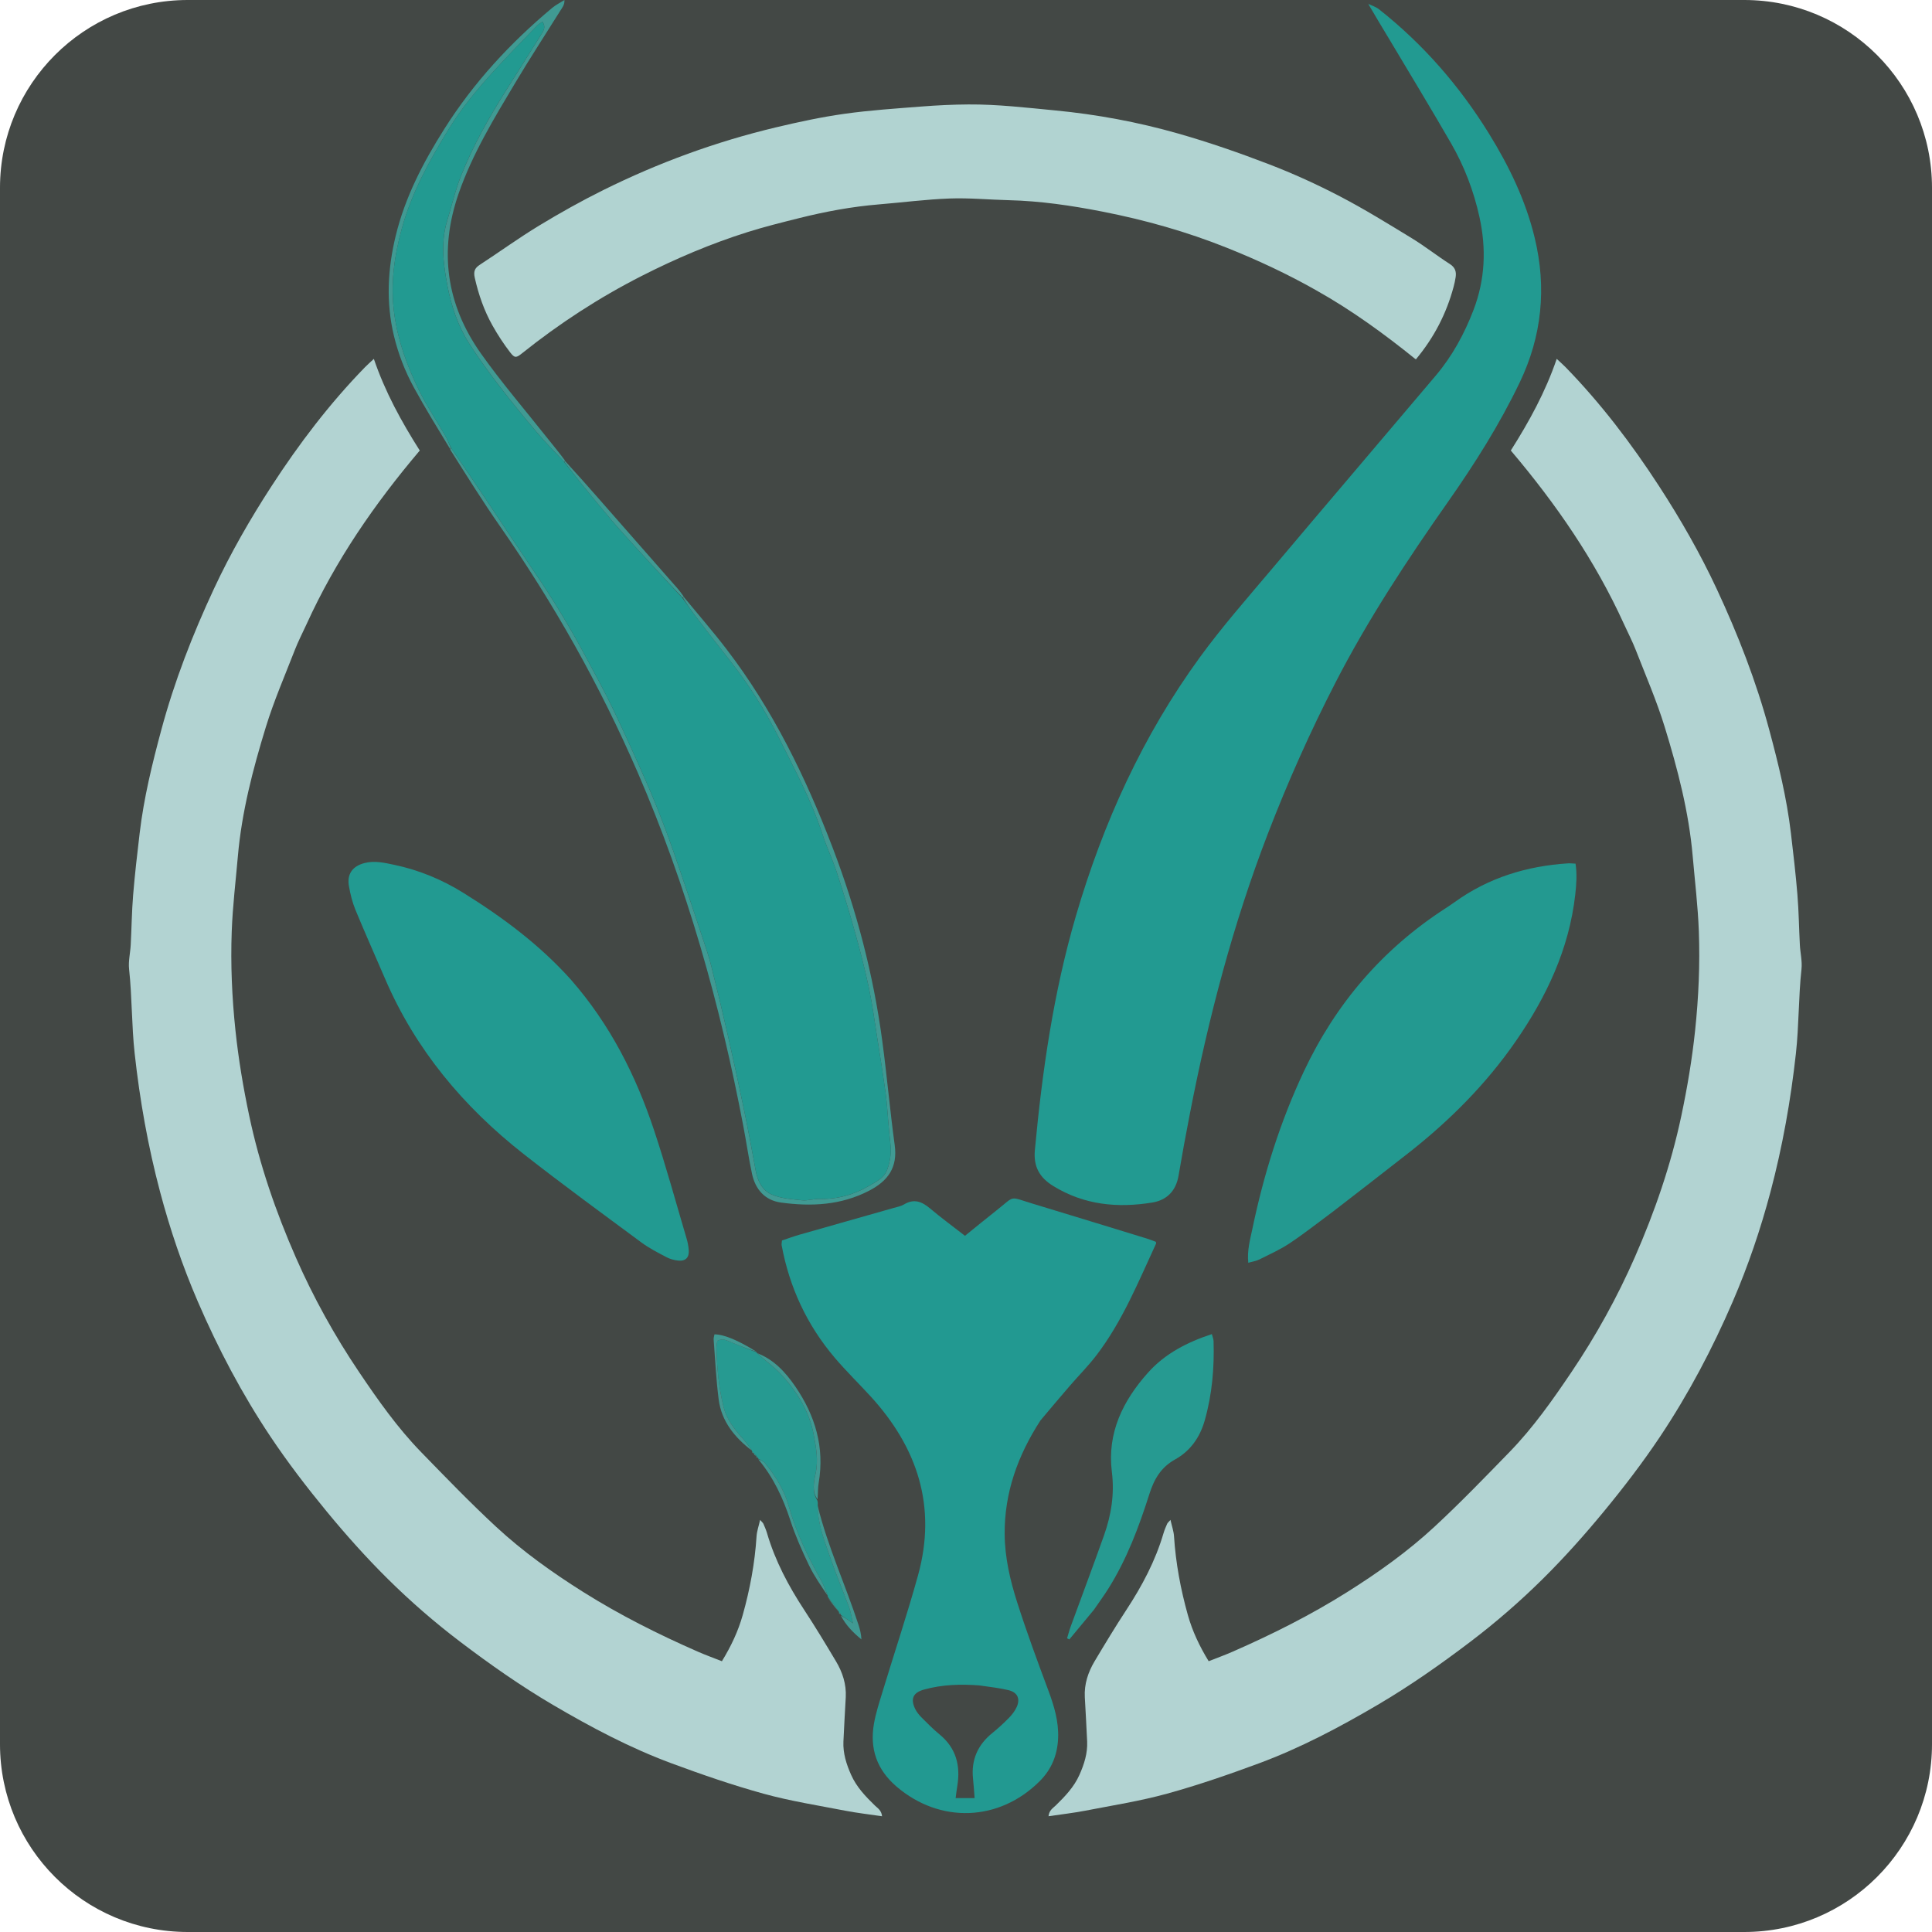
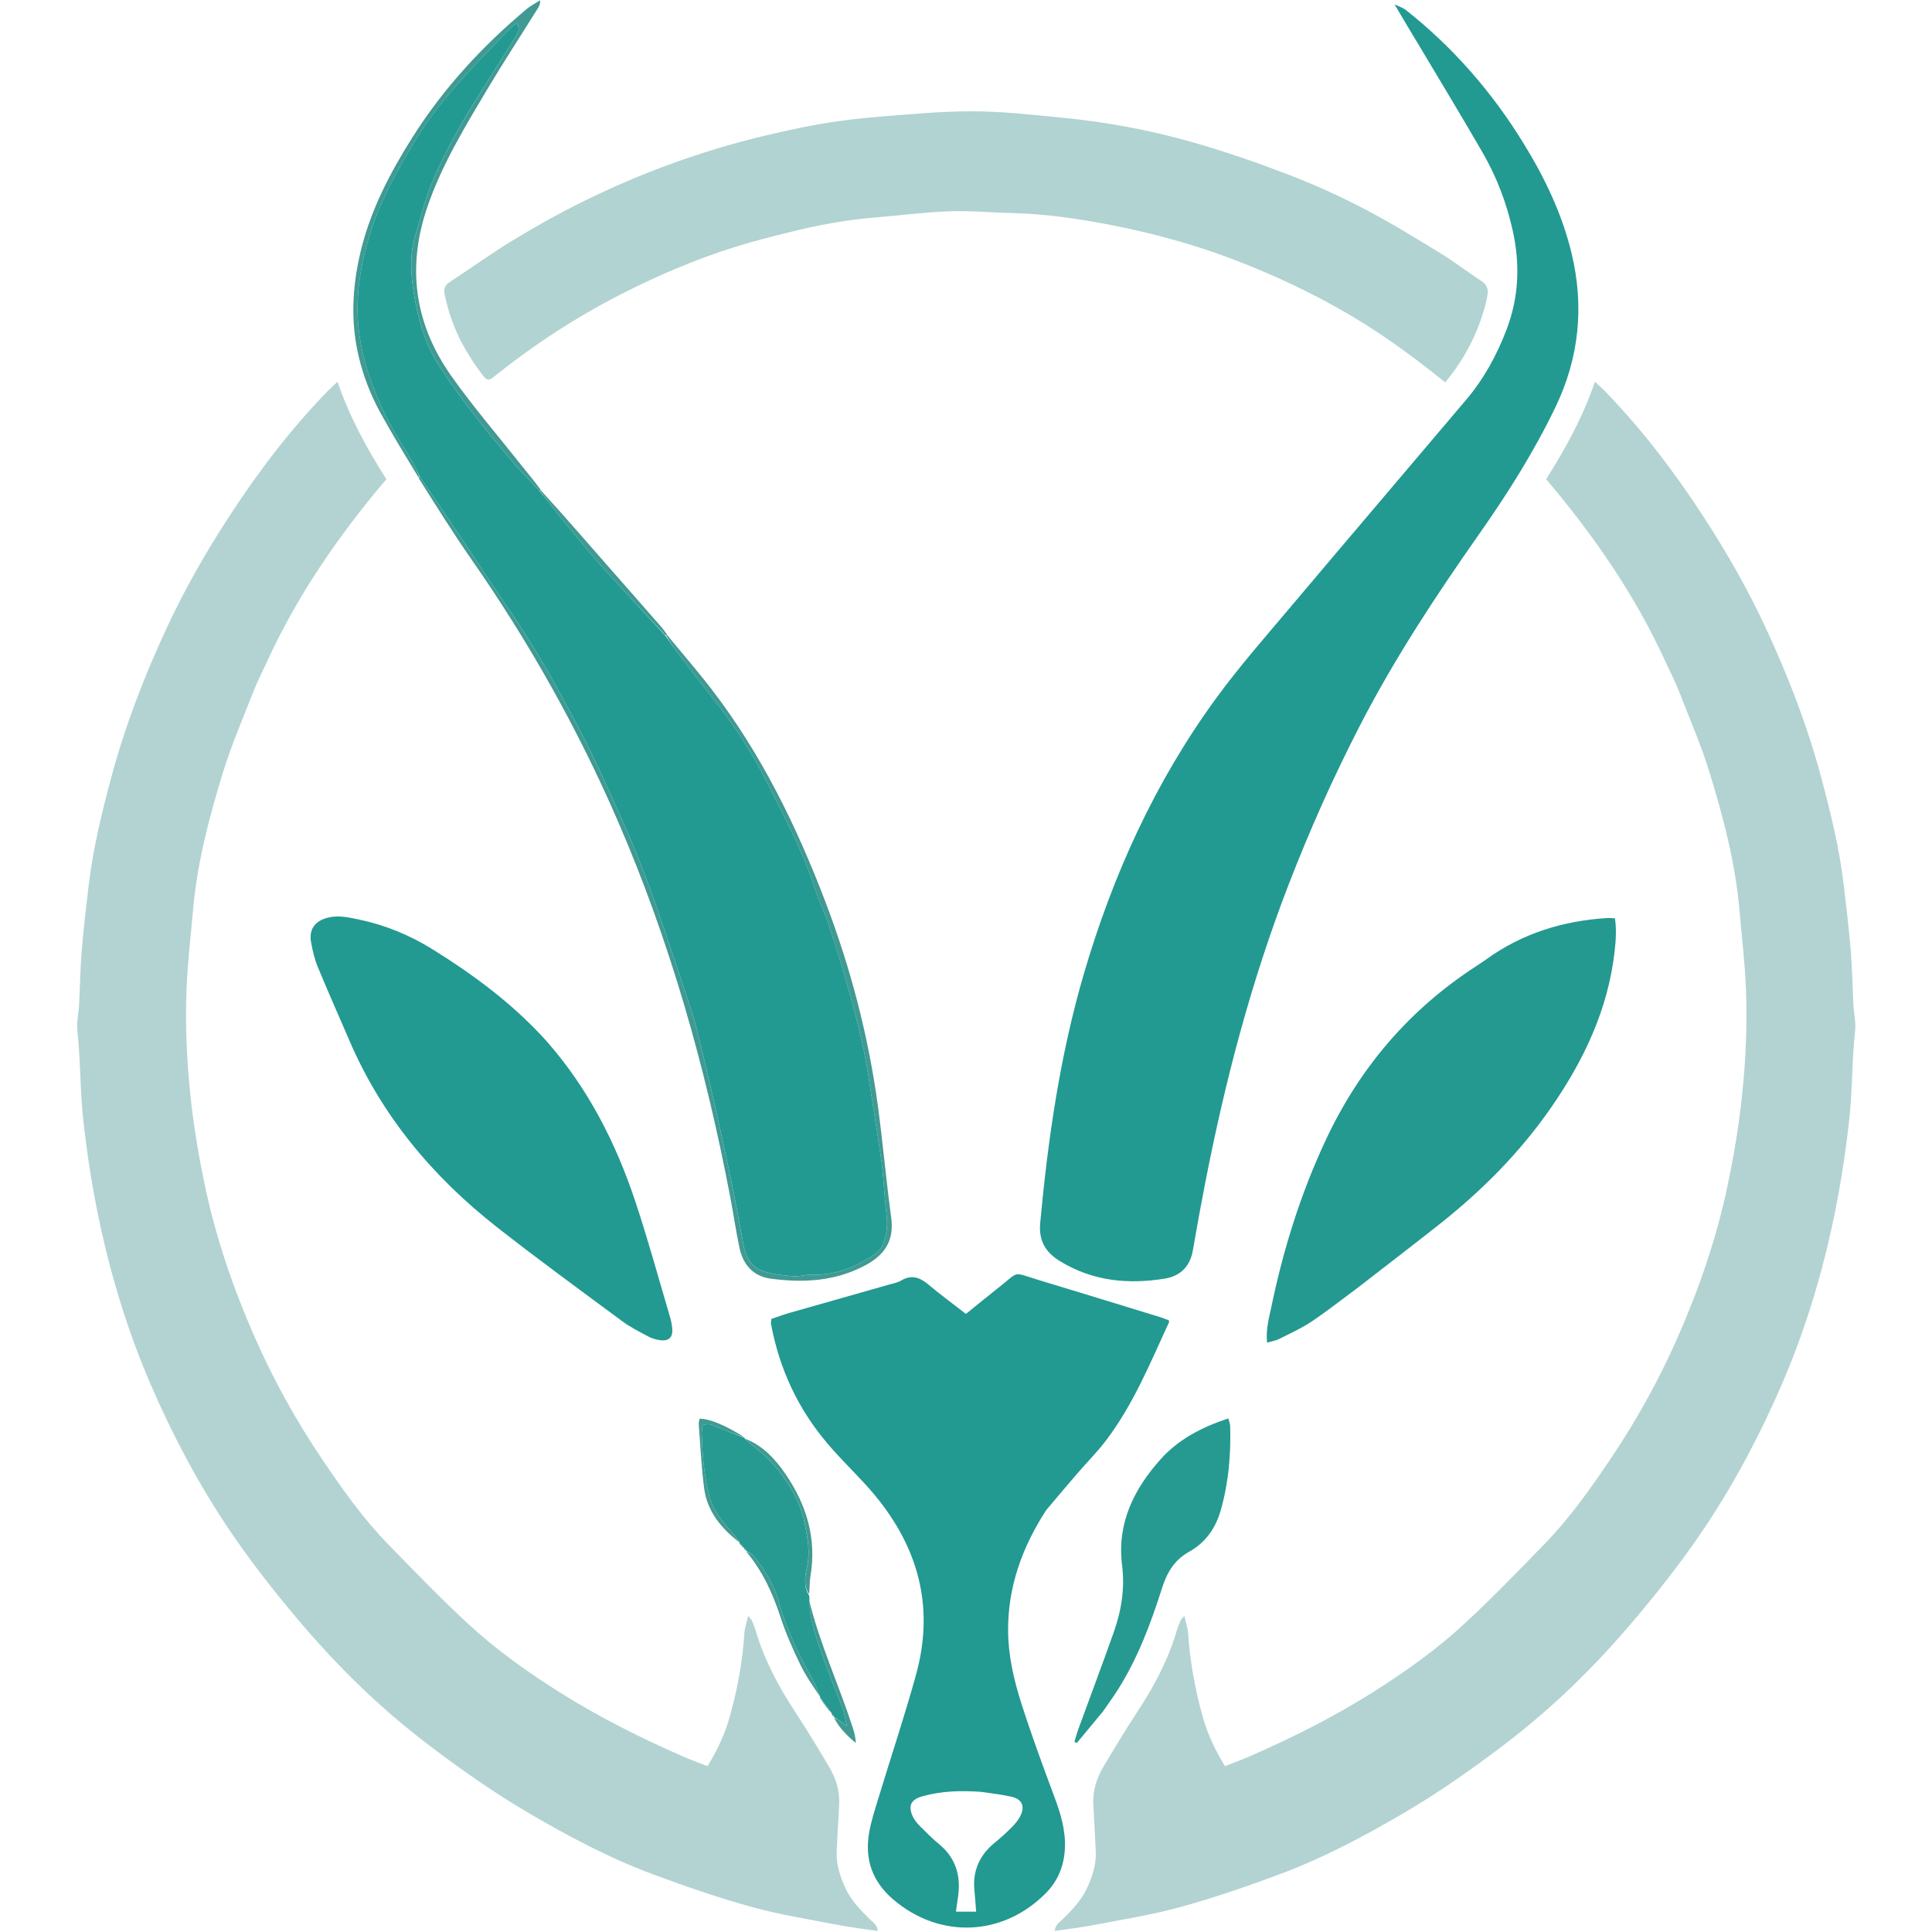
- <svg xmlns="http://www.w3.org/2000/svg" id="Camada_1" data-name="Camada 1" viewBox="0 0 1543.48 1543.48">
+ <svg xmlns="http://www.w3.org/2000/svg" id="Camada_1" version="1.1" viewBox="0 0 1452 1452">
  <defs>
    <style>
-       .cls-1 {
+       .st0 {
+         fill: #239990;
+       }
+ 
+       .st1 {
+         fill: #229a91;
+       }
+ 
+       .st2 {
+         fill: #b1d3d1;
+       }
+ 
+       .st3 {
+         fill: #229991;
+       }
+ 
+       .st4 {
        fill: #b2d3d2;
      }

-       .cls-2 {
-         fill: #239990;
-       }
- 
-       .cls-3 {
-         fill: #229991;
-       }
- 
-       .cls-4 {
-         fill: #434845;
-       }
- 
-       .cls-5 {
-         fill: #b1d3d1;
-       }
- 
-       .cls-6 {
-         fill: #269a91;
-       }
- 
-       .cls-7 {
+       .st5 {
        fill: #409a93;
      }

-       .cls-8 {
-         fill: #229a91;
+       .st6 {
+         fill: #269a91;
      }
    </style>
  </defs>
-   <rect class="cls-4" x="0" width="1543.48" height="1543.48" rx="150" ry="150" />
-   <path class="cls-1" d="M1297.36,498.49c-23.16-50.92-54.25-95.93-90.37-138.57,14.62-23.09,27.63-46.65,36.68-73.23,2.89,2.71,5.08,4.61,7.1,6.68,28.24,29,52.59,61.05,74.62,94.95,17.17,26.43,32.84,53.74,46.14,82.27,16.94,36.33,31.49,73.7,41.92,112.45,7.3,27.11,13.99,54.46,17.3,82.44,1.95,16.44,3.87,32.89,5.22,49.38,1.09,13.28,1.24,26.64,1.94,39.95.34,6.5,1.99,13.09,1.3,19.44-2.43,22.38-1.98,44.89-4.45,67.33-4.13,37.47-10.69,74.37-20.34,110.71-7.92,29.82-17.84,59.04-30.08,87.44-16.25,37.68-35.34,73.89-58.09,107.97-13.8,20.67-29,40.5-44.81,59.69-15.44,18.75-31.69,36.96-48.95,54.04-18.09,17.9-37.35,34.63-57.7,50.09-23.89,18.14-48.36,35.32-74.23,50.52-30.46,17.89-61.65,34.42-94.8,46.7-24.17,8.95-48.62,17.4-73.45,24.24-21.33,5.88-43.34,9.33-65.1,13.55-9.53,1.85-19.21,2.93-29.55,4.47.5-4.85,3.57-6.47,5.7-8.55,7.48-7.29,14.64-14.74,18.99-24.48,3.79-8.5,6.58-17.21,6.18-26.62-.5-11.83-1.25-23.66-1.87-35.49-.55-10.43,2.61-19.95,7.85-28.72,8.21-13.75,16.48-27.48,25.26-40.86,12.62-19.22,23.3-39.3,29.79-61.46.75-2.55,1.83-5.02,2.89-7.46.33-.76,1.1-1.33,2.64-3.11,1.11,4.98,2.58,9.02,2.84,13.14,1.37,21.36,5.28,42.27,11.04,62.83,3.61,12.87,9.27,24.89,16.64,36.92,6.71-2.65,13.07-4.94,19.24-7.65,31.55-13.83,62.26-29.21,91.48-47.61,24.66-15.52,48.33-32.38,69.65-52.13,20.66-19.14,40.25-39.45,59.9-59.65,18.87-19.4,34.43-41.49,49.52-63.87,19.61-29.08,36.58-59.73,50.65-91.8,15.98-36.43,28.93-73.97,37.18-113.03,4.77-22.58,8.58-45.24,11.01-68.25,2.78-26.35,3.93-52.68,2.97-79.05-.73-20.07-3.17-40.08-4.91-60.11-3.07-35.31-11.97-69.43-22.32-103.1-6.43-20.92-15.19-41.13-23.15-61.56-2.69-6.9-6.1-13.52-9.49-20.87Z" />
-   <path class="cls-8" d="M1093.26,3.14c2.83,1.4,6,2.35,8.42,4.26,35.34,27.93,64.46,61.37,88.09,99.71,15.99,25.95,29.09,53.02,36.3,82.87,9.67,40.04,5.76,78.6-11.94,115.51-16.09,33.56-35.95,65.02-57.31,95.43-32.66,46.5-63.9,93.87-89.92,144.44-20.12,39.1-38.03,79.24-53.86,120.32-27.98,72.59-47.57,147.48-62.38,223.72-3.23,16.62-6.3,33.27-9.14,49.96-2.07,12.13-9.38,19.44-20.94,21.34-27.72,4.54-54.42,2-79.09-13.16-11.07-6.8-15.96-15.6-14.72-28.85,5.87-63.12,14.86-125.66,32.7-186.68,21.77-74.48,53.47-144.32,99.28-207.14,17.65-24.21,37.54-46.81,56.88-69.75,43.67-51.82,87.68-103.34,131.43-155.09,13.16-15.57,22.78-33.22,30.09-52.28,9.35-24.4,10.37-49.1,4.78-74.44-4.59-20.8-12.09-40.48-22.67-58.82-16.33-28.3-33.3-56.23-50.04-84.3-5.17-8.67-10.47-17.27-15.8-26.52-.08-.61-.13-.55-.13-.55Z" />
-   <path class="cls-3" d="M831.29,1134.69c-18.21,28.08-28.92,57.9-28.66,91.06.15,18.6,4.35,36.66,9.94,54.19,7.58,23.75,16.22,47.17,24.94,70.53,4.62,12.38,8.36,24.77,7.82,38.11-.53,13.3-5.13,24.83-14.68,34.37-32.42,32.39-79.64,34.08-114.38,4.37-15.73-13.46-21.55-30.24-18.07-50.21,1.52-8.73,4.34-17.26,6.92-25.77,9.41-30.98,19.7-61.7,28.32-92.9,15.13-54.78-.42-101.93-37.98-142.95-9.43-10.3-19.47-20.07-28.5-30.69-22.22-26.13-36.27-56.27-42.51-90.01-.15-.84.11-1.75.26-3.75,4.35-1.45,8.98-3.2,13.72-4.56,25.13-7.19,50.28-14.28,75.42-21.43,2.86-.81,5.93-1.37,8.42-2.86,8-4.79,14.3-2.22,20.81,3.28,8.82,7.46,18.18,14.29,27.85,21.82,8.45-6.82,16.62-13.58,24.96-20.13,15.57-12.21,9.6-11.45,29.18-5.53,30.43,9.21,60.81,18.55,91.21,27.87,2.51.77,4.94,1.78,7.16,2.59.1.84.26,1.19.15,1.41-14.21,30.7-26.96,62.21-47.74,89.36-6.48,8.47-14.09,16.08-21.07,24.17-7.76,8.99-15.41,18.08-23.47,27.66M782.29,1346.47c-14.87-1.12-29.63-.7-44.09,3.33-8.67,2.42-10.94,7.24-7.14,15.32,1.23,2.6,3.2,4.98,5.24,7.04,4.59,4.63,9.21,9.28,14.24,13.41,13.39,10.96,16.96,25.09,14.21,41.49-.48,2.85-.79,5.72-1.3,9.45h15.17c-.45-5.56-.73-10.51-1.26-15.42-1.62-15.15,3.77-27.21,15.57-36.71,4.61-3.71,8.99-7.76,13.13-11.99,2.44-2.5,4.73-5.43,6.16-8.59,3.02-6.66.69-11.76-6.5-13.52-7.16-1.75-14.56-2.52-23.45-3.81Z" />
-   <path class="cls-5" d="M1051.66,232c-23.34-13.23-47-24.23-71.29-33.96-32.31-12.94-65.62-22.33-99.73-29-24.7-4.83-49.56-8.5-74.8-9.11-15.71-.38-31.44-1.92-47.1-1.35-18.89.69-37.71,3.16-56.57,4.71-21.59,1.77-42.81,5.74-63.79,10.98-13.79,3.45-27.62,6.88-41.16,11.15-29.19,9.2-57.33,21.18-84.58,35.03-33.92,17.25-65.73,37.94-95.48,61.73-4.64,3.71-5.88,4.14-9.52-.57-5.22-6.78-9.95-14.02-14.15-21.48-6.72-11.94-11.18-24.78-14.19-38.2-1.09-4.87-.19-7.64,3.93-10.33,15.88-10.36,31.26-21.53,47.46-31.36,16.73-10.15,33.87-19.76,51.4-28.45,44-21.81,89.93-38.63,137.72-50.02,18.11-4.32,36.4-8.26,54.82-10.85,20.48-2.88,41.19-4.23,61.83-5.84,12.4-.97,24.86-1.56,37.29-1.64,23.13-.15,46.06,2.56,69.06,4.76,33.44,3.19,66.29,9.32,98.46,18.49,24.49,6.98,48.65,15.37,72.43,24.5,19.36,7.43,38.36,16.09,56.76,25.67,19.71,10.27,38.67,22.01,57.66,33.6,10.35,6.32,19.92,13.92,30.16,20.46,4.27,2.73,5.3,6.09,4.64,10.51-.39,2.63-.97,5.24-1.66,7.81-5.7,21.18-15.44,40.26-30.14,57.89-25.18-20.3-50.97-39.14-79.48-55.13Z" />
-   <path class="cls-8" d="M456.28,782.86c31.06,35.5,51.64,76.19,66.21,119.96,9.57,28.73,17.54,57.99,26.14,87.04.84,2.83,1.36,5.81,1.61,8.76.5,5.98-2.53,9.12-8.47,8.47-3.19-.35-6.52-1.24-9.33-2.73-6.81-3.6-13.78-7.13-19.94-11.69-31.53-23.34-63.26-46.46-94.12-70.68-48.12-37.78-86.52-83.54-110.84-140.28-7.84-18.29-16-36.45-23.58-54.85-2.47-5.99-4.03-12.45-5.18-18.85-1.74-9.69,2.81-16.01,12.35-18.5,8.1-2.11,15.97-.25,23.8,1.39,19.69,4.14,38.11,11.75,55.11,22.32,31.41,19.52,60.98,41.44,86.25,69.63Z" />
-   <path class="cls-2" d="M1064.64,968.16c-11.74,8.66-22.71,17.36-34.31,25.09-7.6,5.06-16.07,8.85-24.28,12.96-2.51,1.26-5.46,1.65-8.8,2.62-1.01-9.97,1.51-18.59,3.3-27.18,9.05-43.45,22.22-85.6,41.17-125.82,25.43-53.99,62.79-97.64,113.01-130.12,2.49-1.61,4.97-3.26,7.38-5,27.08-19.53,57.64-28.86,90.66-30.98,1.72-.11,3.47.14,5.95.25,1.23,8.45.68,16.64-.26,24.87-4.94,43.36-22.9,81.37-47.39,116.82-23.69,34.3-52.75,63.41-85.39,89.1-20.07,15.8-40.34,31.35-61.04,47.39Z" />
-   <path class="cls-6" d="M873.92,1286.07c-6.8,8.23-13.21,15.95-19.63,23.67-.6-.29-1.21-.58-1.81-.88.96-3.15,1.77-6.34,2.9-9.43,8.86-24.26,17.97-48.43,26.6-72.77,5.8-16.38,8.5-33.04,6.29-50.75-3.89-31.1,8.8-56.88,28.98-79.41,13.61-15.19,31.17-24.16,50.89-30.69.59,2.28,1.33,3.89,1.38,5.53.66,21.5-1.16,42.72-7.07,63.5-3.84,13.49-11.49,24.36-23.65,31.11-11.33,6.29-16.78,15.76-20.56,27.64-8.37,26.33-18.06,52.22-32.91,75.78-3.48,5.52-7.34,10.8-11.41,16.7Z" />
-   <path class="cls-6" d="M652.94,1198.64c.26.82.52,1.64.35,3.65,0,15.91,5.68,29.33,10.33,42.93,4.48,13.13,9.96,25.92,14.77,38.94,1.33,3.61,1.84,7.53,3.06,12.74-4.38-3.04-7.11-4.93-9.85-6.83,0,0,.26-.36.18-.67-.63-.66-1.18-1-1.74-1.34,0,0,.19-.06.06-.59-3.06-4.35-5.99-8.18-8.93-12,0,0,.2-.03.19-.62-1.86-4.62-3.46-8.8-5.62-12.67-10.39-18.63-19.7-37.74-25.43-58.36-3.66-13.17-10.62-24.4-19.08-34.83-1.37-1.69-3.75-2.57-5.66-3.83,0,0,.26-.37.17-.68-.66-.63-1.23-.94-1.8-1.26,0,0,.22-.14.1-.52-.69-.71-1.25-1.02-1.82-1.34,0,0,.19-.09.08-.48-.65-.75-1.18-1.1-1.71-1.45,0,0,.19-.04.15-.6-2.6-3.72-5.06-6.98-7.77-10.01-6.52-7.32-12.47-14.97-14.91-24.72-3.88-15.48-5.31-31.28-5.69-47.18-.05-1.99.44-3.99.65-5.72,4.44-2.38,7.78-.26,11.32,1.22,6.75,2.82,13.6,5.39,20.4,8.07,0,0-.16.11.02.61,6.67,6,13.84,10.88,19.53,17.12,12.46,13.65,22.23,29.24,25.71,47.63,1.94,10.23,3.95,20.58,1.54,31.49-1.48,6.69-2.92,14.47,1.38,21.28Z" />
-   <path class="cls-7" d="M546.33,477c11.3,13.75,23.01,27.18,33.84,41.3,37.07,48.32,63.45,102.42,85.08,159.05,19.08,49.93,32.49,101.33,39.61,154.29,3.72,27.69,6.15,55.56,9.93,83.24,2.43,17.83-5.34,28.57-20.52,36.42-22.48,11.62-46.22,12.73-70.41,9.41-12.81-1.76-20.44-10.55-23.09-23.02-2.66-12.5-4.49-25.17-6.87-37.72-18.45-97.28-45.14-192.13-84.56-283.12-29.99-69.22-66.84-134.63-109.96-196.55-13.75-19.74-26.51-40.17-39.68-61.1.04-.81.46-1.21.95-.88,9.87,14.3,19.26,28.25,28.61,42.23,13.17,19.69,26.19,39.48,39.47,59.09,14.11,20.82,27.03,42.34,38.93,64.48,7.4,13.77,14.97,27.49,21.73,41.57,9.32,19.41,18.14,39.07,26.83,58.78,5.34,12.12,10.24,24.44,14.93,36.82,4.62,12.18,8.81,24.53,13.02,36.87,5.83,17.1,11.55,34.24,17.22,51.4,2.41,7.29,4.92,14.58,6.79,22.02,4.54,18.07,8.88,36.19,13.02,54.36,4.46,19.59,8.75,39.22,12.83,58.89,3.47,16.76,6.68,33.57,9.69,50.41,1.5,8.41,5.4,15.89,12.81,19.08,7.34,3.17,15.94,3.73,24.07,4.59,4.6.49,9.38-1.19,14.06-1.08,14.36.35,27.64-3.35,39.84-10.55,5.48-3.23,11.82-6.12,14.26-12.79,2.47-6.75,3.43-13.76,2.56-20.98-.64-5.27-1.07-10.56-1.55-15.85-.72-7.95-1.1-15.94-2.18-23.84-2.04-14.9-4.41-29.76-6.76-44.61-2.12-13.4-3.91-26.88-6.71-40.14-3.11-14.73-6.89-29.33-10.94-43.83-4.53-16.22-9.43-32.34-14.67-48.34-3.41-10.38-8.17-20.32-11.56-30.71-8.78-26.91-22.22-51.71-34.77-76.86-10.84-21.73-23.83-42.3-38.95-61.43-9.53-12.06-18.91-24.25-28.24-36.48-3.37-4.42-6.39-9.1-9.35-13.84.22-.19.67-.56.67-.56Z" />
-   <path class="cls-7" d="M359.54,358.58c-9.8-16.16-19.77-32.31-28.86-48.95-7.13-13.05-12.51-26.91-16-41.48-6.39-26.65-4.97-53.05,1.38-79.47,7.48-31.07,22-58.91,38.9-85.66,23.38-37.02,52.73-68.79,86.26-96.78,2.68-2.24,5.91-3.83,9.71-6.24.21,3.92-1.75,6.07-3.16,8.33-11.96,19.16-24.33,38.07-35.89,57.46-17.04,28.57-34.39,56.97-45.43,88.7-15.95,45.85-9.99,88.74,17.81,127.99,16.29,23,34.73,44.47,52.26,66.59,4.8,6.05,9.79,11.94,14.72,18.67.02.77-.37,1.18-.87.87-7.52-7.93-14.81-15.33-21.49-23.24-10.11-11.96-20.08-24.07-29.59-36.51-8.6-11.25-17.02-22.72-24.61-34.67-8.96-14.11-14.17-29.88-17.28-46.28-3.24-17.11-5.4-34.27-.18-51.43,3.69-12.14,6.55-24.62,11.24-36.37,9.55-23.97,22.3-46.36,36.03-68.19,9.31-14.79,18.67-29.55,27.9-44.39,1.78-2.86,3.96-5.96.99-10.19-1.65,1.19-3.19,2-4.34,3.2-11.92,12.4-24.06,24.61-35.58,37.38-12.88,14.27-25.1,29.04-35.2,45.57-15.32,25.05-29.39,50.54-37.24,79.11-6.18,22.48-9.22,44.92-6,68.36,2.99,21.74,10.39,41.81,19.89,61.17,6.12,12.46,13.98,24.06,20.91,36.14,1.76,3.06,2.93,6.46,4.37,9.7,0,0-.41.4-.61.61Z" />
-   <path class="cls-7" d="M451.43,368.3c9.2,10,18.22,20.2,27.21,30.44,20.95,23.85,41.89,47.71,62.81,71.59,1.56,1.78,2.96,3.7,4.65,6.12.22.56-.23.94-.95.82-13.68-14.27-26.66-28.39-39.59-42.58-5.56-6.11-11.14-12.22-16.48-18.51-8.01-9.43-15.88-18.98-23.69-28.59-4.97-6.12-9.71-12.44-14.55-18.67,0,0,.39-.41.58-.62Z" />
-   <path class="cls-7" d="M671.74,1290.68c2.59,1.29,5.32,3.19,9.7,6.22-1.22-5.21-1.73-9.13-3.06-12.74-4.81-13.02-10.28-25.81-14.77-38.94-4.65-13.6-10.33-27.02-10.39-42.28,7.96,32.4,22.18,63.11,32.62,95.09,1.22,3.73,2.17,7.55,2.35,11.71-6.58-5.43-12.33-11.17-16.45-19.06Z" />
-   <path class="cls-7" d="M653.14,1197.84c-4.5-6.02-3.06-13.8-1.58-20.49,2.41-10.9.4-21.25-1.54-31.49-3.48-18.39-13.25-33.98-25.71-47.63-5.69-6.23-12.86-11.12-19.52-17.21,13.27,4.96,22.73,15.17,30.65,26.76,15.84,23.18,23.45,48.51,18.61,76.83-.69,4.07-.5,8.29-.91,13.24Z" />
-   <path class="cls-7" d="M604.5,1079.98c-6.54-2.15-13.39-4.72-20.14-7.54-3.54-1.48-6.88-3.6-11.32-1.22-.21,1.73-.7,3.73-.65,5.72.38,15.91,1.81,31.7,5.69,47.18,2.44,9.75,8.39,17.4,14.91,24.72,2.7,3.04,5.16,6.3,7.71,10.09-13.5-10.29-24.29-23.2-26.56-40.97-2.02-15.84-2.78-31.85-4.01-47.79-.11-1.38.44-2.81.66-4.16,7.5.04,18.74,4.61,33.71,13.98Z" />
-   <path class="cls-7" d="M605.73,1165.77c1.76.66,4.13,1.54,5.51,3.23,8.46,10.43,15.42,21.66,19.08,34.83,5.73,20.62,15.04,39.73,25.43,58.36,2.16,3.87,3.76,8.05,5.56,12.75-5.07-7.62-10.74-15.59-14.93-24.27-5.65-11.7-10.94-23.7-14.97-36.03-5.78-17.65-13.32-34.13-25.67-48.87Z" />
-   <path class="cls-7" d="M661.26,1276.1c2.85,3.2,5.79,7.02,8.82,11.47-2.85-3.2-5.79-7.03-8.82-11.47Z" />
-   <path class="cls-7" d="M604.06,1163.71c.46-.15,1.03.17,1.6,1.01-.49.17-.99-.19-1.6-1.01Z" />
-   <path class="cls-7" d="M602.36,1161.85c.44-.15,1.01.16,1.64.98-.46.17-.99-.17-1.64-.98Z" />
-   <path class="cls-7" d="M600.7,1159.93c.43-.13.96.22,1.57,1.07-.44.13-.95-.23-1.57-1.07Z" />
-   <path class="cls-7" d="M670.13,1288.54c.46-.13,1.01.21,1.56,1.08-.49.14-.98-.23-1.56-1.08Z" />
-   <path class="cls-8" d="M1093.34,3.06s-.56-.49-.56-.49c0,0,.43.17.46.37.03.2.07.14.1.12Z" />
-   <path class="cls-8" d="M450.35,368.61c5.35,6.53,10.08,12.85,15.05,18.97,7.8,9.61,15.68,19.15,23.69,28.59,5.34,6.3,10.92,12.41,16.48,18.51,12.92,14.18,25.9,28.31,39.36,42.76,3.68,4.86,6.7,9.55,10.07,13.96,9.33,12.22,18.7,24.41,28.24,36.48,15.12,19.13,28.1,39.7,38.95,61.43,12.55,25.15,25.99,49.95,34.77,76.86,3.39,10.39,8.15,20.33,11.56,30.71,5.25,16,10.14,32.12,14.67,48.34,4.05,14.5,7.83,29.1,10.94,43.83,2.8,13.26,4.59,26.74,6.71,40.14,2.35,14.86,4.72,29.71,6.76,44.61,1.08,7.9,1.45,15.89,2.18,23.84.48,5.29.92,10.58,1.55,15.85.87,7.22-.08,14.23-2.56,20.98-2.45,6.67-8.78,9.56-14.26,12.79-12.2,7.2-25.49,10.9-39.84,10.55-4.68-.11-9.47,1.57-14.06,1.08-8.13-.86-16.73-1.43-24.07-4.59-7.4-3.2-11.3-10.67-12.81-19.08-3.01-16.84-6.22-33.66-9.69-50.41-4.07-19.67-8.37-39.3-12.83-58.89-4.14-18.17-8.48-36.29-13.02-54.36-1.87-7.44-4.38-14.73-6.79-22.02-5.67-17.16-11.39-34.3-17.22-51.4-4.21-12.34-8.4-24.68-13.02-36.87-4.69-12.38-9.6-24.7-14.93-36.82-8.68-19.71-17.5-39.37-26.83-58.78-6.77-14.09-14.33-27.8-21.73-41.57-11.9-22.14-24.82-43.66-38.93-64.48-13.29-19.61-26.31-39.4-39.47-59.09-9.35-13.98-18.74-27.93-28.61-42.23-1.93-3.58-3.1-6.98-4.86-10.04-6.93-12.07-14.79-23.67-20.91-36.14-9.5-19.36-16.9-39.43-19.89-61.17-3.23-23.44-.18-45.88,6-68.36,7.85-28.57,21.92-54.05,37.24-79.11,10.11-16.53,22.32-31.31,35.2-45.57,11.52-12.76,23.66-24.98,35.58-37.38,1.15-1.19,2.7-2,4.34-3.2,2.97,4.23.79,7.33-.99,10.19-9.23,14.84-18.59,29.6-27.9,44.39-13.73,21.82-26.48,44.22-36.03,68.19-4.68,11.75-7.54,24.22-11.24,36.37-5.22,17.16-3.06,34.32.18,51.43,3.11,16.4,8.32,32.17,17.28,46.28,7.59,11.95,16,23.42,24.61,34.67,9.51,12.44,19.48,24.55,29.59,36.51,6.68,7.91,13.97,15.31,21.49,23.24Z" />
-   <path class="cls-1" d="M235.51,519.35c-7.95,20.43-16.72,40.64-23.15,61.56-10.34,33.67-19.24,67.79-22.32,103.1-1.74,20.03-4.18,40.04-4.91,60.11-.96,26.37.19,52.71,2.97,79.05,2.43,23.01,6.23,45.66,11.01,68.25,8.26,39.05,21.2,76.6,37.18,113.03,14.07,32.07,31.04,62.72,50.65,91.8,15.09,22.38,30.65,44.47,49.52,63.87,19.65,20.2,39.24,40.51,59.9,59.65,21.32,19.75,45,36.61,69.65,52.13,29.22,18.39,59.93,33.77,91.48,47.61,6.17,2.71,12.53,4.99,19.24,7.65,7.37-12.04,13.03-24.05,16.64-36.92,5.77-20.56,9.68-41.47,11.04-62.83.26-4.12,1.73-8.16,2.84-13.14,1.54,1.78,2.31,2.34,2.64,3.11,1.06,2.45,2.14,4.91,2.89,7.46,6.49,22.16,17.17,42.24,29.79,61.46,8.79,13.38,17.05,27.11,25.26,40.86,5.24,8.77,8.4,18.29,7.85,28.72-.62,11.83-1.37,23.65-1.87,35.49-.4,9.41,2.39,18.12,6.18,26.62,4.34,9.74,11.5,17.2,18.99,24.48,2.13,2.08,5.2,3.7,5.7,8.55-10.34-1.54-20.02-2.62-29.55-4.47-21.77-4.22-43.78-7.67-65.1-13.55-24.83-6.85-49.28-15.29-73.45-24.24-33.15-12.28-64.33-28.8-94.8-46.7-25.87-15.2-50.34-32.38-74.23-50.52-20.36-15.46-39.62-32.19-57.7-50.09-17.26-17.08-33.51-35.29-48.95-54.04-15.8-19.2-31.01-39.03-44.81-59.69-22.75-34.08-41.84-70.29-58.09-107.97-12.25-28.4-22.16-57.61-30.08-87.44-9.65-36.34-16.22-73.24-20.34-110.71-2.47-22.44-2.02-44.95-4.45-67.33-.69-6.36.96-12.95,1.3-19.44.7-13.32.85-26.67,1.94-39.95,1.35-16.49,3.28-32.95,5.22-49.38,3.31-27.98,10-55.33,17.3-82.44,10.43-38.74,24.98-76.12,41.92-112.45,13.3-28.53,28.97-55.83,46.14-82.27,22.03-33.91,46.38-65.95,74.62-94.95,2.02-2.07,4.21-3.97,7.1-6.68,9.05,26.58,22.06,50.14,36.68,73.23-36.12,42.64-67.21,87.65-90.37,138.57-3.39,7.34-6.8,13.96-9.49,20.87Z" />
+   <path class="st4" d="M1252.37,498.7c-23.16-50.92-54.25-95.93-90.37-138.57,14.62-23.09,27.63-46.65,36.68-73.23,2.89,2.71,5.08,4.61,7.1,6.68,28.24,29,52.59,61.05,74.62,94.95,17.17,26.43,32.84,53.74,46.14,82.27,16.94,36.33,31.49,73.7,41.92,112.45,7.3,27.11,13.99,54.46,17.3,82.44,1.95,16.44,3.87,32.89,5.22,49.38,1.09,13.28,1.24,26.64,1.94,39.95.34,6.5,1.99,13.09,1.3,19.44-2.43,22.38-1.98,44.89-4.45,67.33-4.13,37.47-10.69,74.37-20.34,110.71-7.92,29.82-17.84,59.04-30.08,87.44-16.25,37.68-35.34,73.89-58.09,107.97-13.8,20.67-29,40.5-44.81,59.69-15.44,18.75-31.69,36.96-48.95,54.04-18.09,17.9-37.35,34.63-57.7,50.09-23.89,18.14-48.36,35.32-74.23,50.52-30.46,17.89-61.65,34.42-94.8,46.7-24.17,8.95-48.62,17.4-73.45,24.24-21.33,5.88-43.34,9.33-65.1,13.55-9.53,1.85-19.21,2.93-29.55,4.47.5-4.85,3.57-6.47,5.7-8.55,7.48-7.29,14.64-14.74,18.99-24.48,3.79-8.5,6.58-17.21,6.18-26.62-.5-11.83-1.25-23.66-1.87-35.49-.55-10.43,2.61-19.95,7.85-28.72,8.21-13.75,16.48-27.48,25.26-40.86,12.62-19.22,23.3-39.3,29.79-61.46.75-2.55,1.83-5.02,2.89-7.46.33-.76,1.1-1.33,2.64-3.11,1.11,4.98,2.58,9.02,2.84,13.14,1.37,21.36,5.28,42.27,11.04,62.83,3.61,12.87,9.27,24.89,16.64,36.92,6.71-2.65,13.07-4.94,19.24-7.65,31.55-13.83,62.26-29.21,91.48-47.61,24.66-15.52,48.33-32.38,69.65-52.13,20.66-19.14,40.25-39.45,59.9-59.65,18.87-19.4,34.43-41.49,49.52-63.87,19.61-29.08,36.58-59.73,50.65-91.8,15.98-36.43,28.93-73.97,37.18-113.03,4.77-22.58,8.58-45.24,11.01-68.25,2.78-26.35,3.93-52.68,2.97-79.05-.73-20.07-3.17-40.08-4.91-60.11-3.07-35.31-11.97-69.43-22.32-103.1-6.43-20.92-15.19-41.13-23.15-61.56-2.69-6.9-6.1-13.52-9.49-20.87l.02.03Z" />
+   <path class="st1" d="M1048.27,3.35c2.83,1.4,6,2.35,8.42,4.26,35.34,27.93,64.46,61.37,88.09,99.71,15.99,25.95,29.09,53.02,36.3,82.87,9.67,40.04,5.76,78.6-11.94,115.51-16.09,33.56-35.95,65.02-57.31,95.43-32.66,46.5-63.9,93.87-89.92,144.44-20.12,39.1-38.03,79.24-53.86,120.32-27.98,72.59-47.57,147.48-62.38,223.72-3.23,16.62-6.3,33.27-9.14,49.96-2.07,12.13-9.38,19.44-20.94,21.34-27.72,4.54-54.42,2-79.09-13.16-11.07-6.8-15.96-15.6-14.72-28.85,5.87-63.12,14.86-125.66,32.7-186.68,21.77-74.48,53.47-144.32,99.28-207.14,17.65-24.21,37.54-46.81,56.88-69.75,43.67-51.82,87.68-103.34,131.43-155.09,13.16-15.57,22.78-33.22,30.09-52.28,9.35-24.4,10.37-49.1,4.78-74.44-4.59-20.8-12.09-40.48-22.67-58.82-16.33-28.3-33.3-56.23-50.04-84.3-5.17-8.67-10.47-17.27-15.8-26.52-.08-.61-.13-.55-.13-.55l-.03.02Z" />
+   <path class="st3" d="M786.3,1134.89c-18.21,28.08-28.92,57.9-28.66,91.06.15,18.6,4.35,36.66,9.94,54.19,7.58,23.75,16.22,47.17,24.94,70.53,4.62,12.38,8.36,24.77,7.82,38.11-.53,13.3-5.13,24.83-14.68,34.37-32.42,32.39-79.64,34.08-114.38,4.37-15.73-13.46-21.55-30.24-18.07-50.21,1.52-8.73,4.34-17.26,6.92-25.77,9.41-30.98,19.7-61.7,28.32-92.9,15.13-54.78-.42-101.93-37.98-142.95-9.43-10.3-19.47-20.07-28.5-30.69-22.22-26.13-36.27-56.27-42.51-90.01-.15-.84.11-1.75.26-3.75,4.35-1.45,8.98-3.2,13.72-4.56,25.13-7.19,50.28-14.28,75.42-21.43,2.86-.81,5.93-1.37,8.42-2.86,8-4.79,14.3-2.22,20.81,3.28,8.82,7.46,18.18,14.29,27.85,21.82,8.45-6.82,16.62-13.58,24.96-20.13,15.57-12.21,9.6-11.45,29.18-5.53,30.43,9.21,60.81,18.55,91.21,27.87,2.51.77,4.94,1.78,7.16,2.59.1.84.26,1.19.15,1.41-14.21,30.7-26.96,62.21-47.74,89.36-6.48,8.47-14.09,16.08-21.07,24.17-7.76,8.99-15.41,18.08-23.47,27.66M737.3,1346.68c-14.87-1.12-29.63-.7-44.09,3.33-8.67,2.42-10.94,7.24-7.14,15.32,1.23,2.6,3.2,4.98,5.24,7.04,4.59,4.63,9.21,9.28,14.24,13.41,13.39,10.96,16.96,25.09,14.21,41.49-.48,2.85-.79,5.72-1.3,9.45h15.17c-.45-5.56-.73-10.51-1.26-15.42-1.62-15.15,3.77-27.21,15.57-36.71,4.61-3.71,8.99-7.76,13.13-11.99,2.44-2.5,4.73-5.43,6.16-8.59,3.02-6.66.69-11.76-6.5-13.52-7.16-1.75-14.56-2.52-23.45-3.81h.02Z" />
+   <path class="st2" d="M1006.67,232.21c-23.34-13.23-47-24.23-71.29-33.96-32.31-12.94-65.62-22.33-99.73-29-24.7-4.83-49.56-8.5-74.8-9.11-15.71-.38-31.44-1.92-47.1-1.35-18.89.69-37.71,3.16-56.57,4.71-21.59,1.77-42.81,5.74-63.79,10.98-13.79,3.45-27.62,6.88-41.16,11.15-29.19,9.2-57.33,21.18-84.58,35.03-33.92,17.25-65.73,37.94-95.48,61.73-4.64,3.71-5.88,4.14-9.52-.57-5.22-6.78-9.95-14.02-14.15-21.48-6.72-11.94-11.18-24.78-14.19-38.2-1.09-4.87-.19-7.64,3.93-10.33,15.88-10.36,31.26-21.53,47.46-31.36,16.73-10.15,33.87-19.76,51.4-28.45,44-21.81,89.93-38.63,137.72-50.02,18.11-4.32,36.4-8.26,54.82-10.85,20.48-2.88,41.19-4.23,61.83-5.84,12.4-.97,24.86-1.56,37.29-1.64,23.13-.15,46.06,2.56,69.06,4.76,33.44,3.19,66.29,9.32,98.46,18.49,24.49,6.98,48.65,15.37,72.43,24.5,19.36,7.43,38.36,16.09,56.76,25.67,19.71,10.27,38.67,22.01,57.66,33.6,10.35,6.32,19.92,13.92,30.16,20.46,4.27,2.73,5.3,6.09,4.64,10.51-.39,2.63-.97,5.24-1.66,7.81-5.7,21.18-15.44,40.26-30.14,57.89-25.18-20.3-50.97-39.14-79.48-55.13h.02Z" />
+   <path class="st1" d="M411.29,783.07c31.06,35.5,51.64,76.19,66.21,119.96,9.57,28.73,17.54,57.99,26.14,87.04.84,2.83,1.36,5.81,1.61,8.76.5,5.98-2.53,9.12-8.47,8.47-3.19-.35-6.52-1.24-9.33-2.73-6.81-3.6-13.78-7.13-19.94-11.69-31.53-23.34-63.26-46.46-94.12-70.68-48.12-37.78-86.52-83.54-110.84-140.28-7.84-18.29-16-36.45-23.58-54.85-2.47-5.99-4.03-12.45-5.18-18.85-1.74-9.69,2.81-16.01,12.35-18.5,8.1-2.11,15.97-.25,23.8,1.39,19.69,4.14,38.11,11.75,55.11,22.32,31.41,19.52,60.98,41.44,86.25,69.63h-.01Z" />
+   <path class="st0" d="M1019.65,968.37c-11.74,8.66-22.71,17.36-34.31,25.09-7.6,5.06-16.07,8.85-24.28,12.96-2.51,1.26-5.46,1.65-8.8,2.62-1.01-9.97,1.51-18.59,3.3-27.18,9.05-43.45,22.22-85.6,41.17-125.82,25.43-53.99,62.79-97.64,113.01-130.12,2.49-1.61,4.97-3.26,7.38-5,27.08-19.53,57.64-28.86,90.66-30.98,1.72-.11,3.47.14,5.95.25,1.23,8.45.68,16.64-.26,24.87-4.94,43.36-22.9,81.37-47.39,116.82-23.69,34.3-52.75,63.41-85.39,89.1-20.07,15.8-40.34,31.35-61.04,47.39h0Z" />
+   <path class="st6" d="M828.93,1286.27c-6.8,8.23-13.21,15.95-19.63,23.67-.6-.29-1.21-.58-1.81-.88.96-3.15,1.77-6.34,2.9-9.43,8.86-24.26,17.97-48.43,26.6-72.77,5.8-16.38,8.5-33.04,6.29-50.75-3.89-31.1,8.8-56.88,28.98-79.41,13.61-15.19,31.17-24.16,50.89-30.69.59,2.28,1.33,3.89,1.38,5.53.66,21.5-1.16,42.72-7.07,63.5-3.84,13.49-11.49,24.36-23.65,31.11-11.33,6.29-16.78,15.76-20.56,27.64-8.37,26.33-18.06,52.22-32.91,75.78-3.48,5.52-7.34,10.8-11.41,16.7Z" />
+   <path class="st6" d="M607.95,1198.85c.26.82.52,1.64.35,3.65,0,15.91,5.68,29.33,10.33,42.93,4.48,13.13,9.96,25.92,14.77,38.94,1.33,3.61,1.84,7.53,3.06,12.74-4.38-3.04-7.11-4.93-9.85-6.83,0,0,.26-.36.18-.67-.63-.66-1.18-1-1.74-1.34,0,0,.19-.06.06-.59-3.06-4.35-5.99-8.18-8.93-12,0,0,.2-.03.19-.62-1.86-4.62-3.46-8.8-5.62-12.67-10.39-18.63-19.7-37.74-25.43-58.36-3.66-13.17-10.62-24.4-19.08-34.83-1.37-1.69-3.75-2.57-5.66-3.83,0,0,.26-.37.17-.68-.66-.63-1.23-.94-1.8-1.26,0,0,.22-.14.1-.52-.69-.71-1.25-1.02-1.82-1.34,0,0,.19-.09.08-.48-.65-.75-1.18-1.1-1.71-1.45,0,0,.19-.04.15-.6-2.6-3.72-5.06-6.98-7.77-10.01-6.52-7.32-12.47-14.97-14.91-24.72-3.88-15.48-5.31-31.28-5.69-47.18-.05-1.99.44-3.99.65-5.72,4.44-2.38,7.78-.26,11.32,1.22,6.75,2.82,13.6,5.39,20.4,8.07,0,0-.16.11.02.61,6.67,6,13.84,10.88,19.53,17.12,12.46,13.65,22.23,29.24,25.71,47.63,1.94,10.23,3.95,20.58,1.54,31.49-1.48,6.69-2.92,14.47,1.38,21.28l.02.02Z" />
+   <path class="st5" d="M501.34,477.21c11.3,13.75,23.01,27.18,33.84,41.3,37.07,48.32,63.45,102.42,85.08,159.05,19.08,49.93,32.49,101.33,39.61,154.29,3.72,27.69,6.15,55.56,9.93,83.24,2.43,17.83-5.34,28.57-20.52,36.42-22.48,11.62-46.22,12.73-70.41,9.41-12.81-1.76-20.44-10.55-23.09-23.02-2.66-12.5-4.49-25.17-6.87-37.72-18.45-97.28-45.14-192.13-84.56-283.12-29.99-69.22-66.84-134.63-109.96-196.55-13.75-19.74-26.51-40.17-39.68-61.1.04-.81.46-1.21.95-.88,9.87,14.3,19.26,28.25,28.61,42.23,13.17,19.69,26.19,39.48,39.47,59.09,14.11,20.82,27.03,42.34,38.93,64.48,7.4,13.77,14.97,27.49,21.73,41.57,9.32,19.41,18.14,39.07,26.83,58.78,5.34,12.12,10.24,24.44,14.93,36.82,4.62,12.18,8.81,24.53,13.02,36.87,5.83,17.1,11.55,34.24,17.22,51.4,2.41,7.29,4.92,14.58,6.79,22.02,4.54,18.07,8.88,36.19,13.02,54.36,4.46,19.59,8.75,39.22,12.83,58.89,3.47,16.76,6.68,33.57,9.69,50.41,1.5,8.41,5.4,15.89,12.81,19.08,7.34,3.17,15.94,3.73,24.07,4.59,4.6.49,9.38-1.19,14.06-1.08,14.36.35,27.64-3.35,39.84-10.55,5.48-3.23,11.82-6.12,14.26-12.79,2.47-6.75,3.43-13.76,2.56-20.98-.64-5.27-1.07-10.56-1.55-15.85-.72-7.95-1.1-15.94-2.18-23.84-2.04-14.9-4.41-29.76-6.76-44.61-2.12-13.4-3.91-26.88-6.71-40.14-3.11-14.73-6.89-29.33-10.94-43.83-4.53-16.22-9.43-32.34-14.67-48.34-3.41-10.38-8.17-20.32-11.56-30.71-8.78-26.91-22.22-51.71-34.77-76.86-10.84-21.73-23.83-42.3-38.95-61.43-9.53-12.06-18.91-24.25-28.24-36.48-3.37-4.42-6.39-9.1-9.35-13.84.22-.19.67-.56.67-.56l.02-.02Z" />
+   <path class="st5" d="M314.55,358.79c-9.8-16.16-19.77-32.31-28.86-48.95-7.13-13.05-12.51-26.91-16-41.48-6.39-26.65-4.97-53.05,1.38-79.47,7.48-31.07,22-58.91,38.9-85.66,23.38-37.02,52.73-68.79,86.26-96.78,2.68-2.24,5.91-3.83,9.71-6.24.21,3.92-1.75,6.07-3.16,8.33-11.96,19.16-24.33,38.07-35.89,57.46-17.04,28.57-34.39,56.97-45.43,88.7-15.95,45.85-9.99,88.74,17.81,127.99,16.29,23,34.73,44.47,52.26,66.59,4.8,6.05,9.79,11.94,14.72,18.67.02.77-.37,1.18-.87.87-7.52-7.93-14.81-15.33-21.49-23.24-10.11-11.96-20.08-24.07-29.59-36.51-8.6-11.25-17.02-22.72-24.61-34.67-8.96-14.11-14.17-29.88-17.28-46.28-3.24-17.11-5.4-34.27-.18-51.43,3.69-12.14,6.55-24.62,11.24-36.37,9.55-23.97,22.3-46.36,36.03-68.19,9.31-14.79,18.67-29.55,27.9-44.39,1.78-2.86,3.96-5.96.99-10.19-1.65,1.19-3.19,2-4.34,3.2-11.92,12.4-24.06,24.61-35.58,37.38-12.88,14.27-25.1,29.04-35.2,45.57-15.32,25.05-29.39,50.54-37.24,79.11-6.18,22.48-9.22,44.92-6,68.36,2.99,21.74,10.39,41.81,19.89,61.17,6.12,12.46,13.98,24.06,20.91,36.14,1.76,3.06,2.93,6.46,4.37,9.7,0,0-.41.4-.61.61h-.04Z" />
+   <path class="st5" d="M406.44,368.51c9.2,10,18.22,20.2,27.21,30.44,20.95,23.85,41.89,47.71,62.81,71.59,1.56,1.78,2.96,3.7,4.65,6.12.22.56-.23.94-.95.82-13.68-14.27-26.66-28.39-39.59-42.58-5.56-6.11-11.14-12.22-16.48-18.51-8.01-9.43-15.88-18.98-23.69-28.59-4.97-6.12-9.71-12.44-14.55-18.67,0,0,.39-.41.58-.62h0Z" />
+   <path class="st5" d="M626.75,1290.89c2.59,1.29,5.32,3.19,9.7,6.22-1.22-5.21-1.73-9.13-3.06-12.74-4.81-13.02-10.28-25.81-14.77-38.94-4.65-13.6-10.33-27.02-10.39-42.28,7.96,32.4,22.18,63.11,32.62,95.09,1.22,3.73,2.17,7.55,2.35,11.71-6.58-5.43-12.33-11.17-16.45-19.06h0Z" />
+   <path class="st5" d="M608.15,1198.05c-4.5-6.02-3.06-13.8-1.58-20.49,2.41-10.9.4-21.25-1.54-31.49-3.48-18.39-13.25-33.98-25.71-47.63-5.69-6.23-12.86-11.12-19.52-17.21,13.27,4.96,22.73,15.17,30.65,26.76,15.84,23.18,23.45,48.51,18.61,76.83-.69,4.07-.5,8.29-.91,13.24h0Z" />
+   <path class="st5" d="M559.51,1080.19c-6.54-2.15-13.39-4.72-20.14-7.54-3.54-1.48-6.88-3.6-11.32-1.22-.21,1.73-.7,3.73-.65,5.72.38,15.91,1.81,31.7,5.69,47.18,2.44,9.75,8.39,17.4,14.91,24.72,2.7,3.04,5.16,6.3,7.71,10.09-13.5-10.29-24.29-23.2-26.56-40.97-2.02-15.84-2.78-31.85-4.01-47.79-.11-1.38.44-2.81.66-4.16,7.5.04,18.74,4.61,33.71,13.98h0Z" />
+   <path class="st5" d="M560.74,1165.98c1.76.66,4.13,1.54,5.51,3.23,8.46,10.43,15.42,21.66,19.08,34.83,5.73,20.62,15.04,39.73,25.43,58.36,2.16,3.87,3.76,8.05,5.56,12.75-5.07-7.62-10.74-15.59-14.93-24.27-5.65-11.7-10.94-23.7-14.97-36.03-5.78-17.65-13.32-34.13-25.67-48.87h-.01Z" />
+   <path class="st5" d="M616.27,1276.31c2.85,3.2,5.79,7.02,8.82,11.47-2.85-3.2-5.79-7.03-8.82-11.47Z" />
+   <path class="st5" d="M559.07,1163.92c.46-.15,1.03.17,1.6,1.01-.49.17-.99-.19-1.6-1.01Z" />
+   <path class="st5" d="M557.37,1162.06c.44-.15,1.01.16,1.64.98-.46.17-.99-.17-1.64-.98Z" />
+   <path class="st5" d="M555.71,1160.14c.43-.13.96.22,1.57,1.07-.44.13-.95-.23-1.57-1.07Z" />
+   <path class="st5" d="M625.14,1288.75c.46-.13,1.01.21,1.56,1.08-.49.14-.98-.23-1.56-1.08Z" />
+   <path class="st1" d="M1048.35,3.27l-.56-.49s.43.17.46.37c.03.2.07.14.1.12h0Z" />
+   <path class="st1" d="M405.36,368.82c5.35,6.53,10.08,12.85,15.05,18.97,7.8,9.61,15.68,19.15,23.69,28.59,5.34,6.3,10.92,12.41,16.48,18.51,12.92,14.18,25.9,28.31,39.36,42.76,3.68,4.86,6.7,9.55,10.07,13.96,9.33,12.22,18.7,24.41,28.24,36.48,15.12,19.13,28.1,39.7,38.95,61.43,12.55,25.15,25.99,49.95,34.77,76.86,3.39,10.39,8.15,20.33,11.56,30.71,5.25,16,10.14,32.12,14.67,48.34,4.05,14.5,7.83,29.1,10.94,43.83,2.8,13.26,4.59,26.74,6.71,40.14,2.35,14.86,4.72,29.71,6.76,44.61,1.08,7.9,1.45,15.89,2.18,23.84.48,5.29.92,10.58,1.55,15.85.87,7.22-.08,14.23-2.56,20.98-2.45,6.67-8.78,9.56-14.26,12.79-12.2,7.2-25.49,10.9-39.84,10.55-4.68-.11-9.47,1.57-14.06,1.08-8.13-.86-16.73-1.43-24.07-4.59-7.4-3.2-11.3-10.67-12.81-19.08-3.01-16.84-6.22-33.66-9.69-50.41-4.07-19.67-8.37-39.3-12.83-58.89-4.14-18.17-8.48-36.29-13.02-54.36-1.87-7.44-4.38-14.73-6.79-22.02-5.67-17.16-11.39-34.3-17.22-51.4-4.21-12.34-8.4-24.68-13.02-36.87-4.69-12.38-9.6-24.7-14.93-36.82-8.68-19.71-17.5-39.37-26.83-58.78-6.77-14.09-14.33-27.8-21.73-41.57-11.9-22.14-24.82-43.66-38.93-64.48-13.29-19.61-26.31-39.4-39.47-59.09-9.35-13.98-18.74-27.93-28.61-42.23-1.93-3.58-3.1-6.98-4.86-10.04-6.93-12.07-14.79-23.67-20.91-36.14-9.5-19.36-16.9-39.43-19.89-61.17-3.23-23.44-.18-45.88,6-68.36,7.85-28.57,21.92-54.05,37.24-79.11,10.11-16.53,22.32-31.31,35.2-45.57,11.52-12.76,23.66-24.98,35.58-37.38,1.15-1.19,2.7-2,4.34-3.2,2.97,4.23.79,7.33-.99,10.19-9.23,14.84-18.59,29.6-27.9,44.39-13.73,21.82-26.48,44.22-36.03,68.19-4.68,11.75-7.54,24.22-11.24,36.37-5.22,17.16-3.06,34.32.18,51.43,3.11,16.4,8.32,32.17,17.28,46.28,7.59,11.95,16,23.42,24.61,34.67,9.51,12.44,19.48,24.55,29.59,36.51,6.68,7.91,13.97,15.31,21.49,23.24h0Z" />
+   <path class="st4" d="M190.52,519.56c-7.95,20.43-16.72,40.64-23.15,61.56-10.34,33.67-19.24,67.79-22.32,103.1-1.74,20.03-4.18,40.04-4.91,60.11-.96,26.37.19,52.71,2.97,79.05,2.43,23.01,6.23,45.66,11.01,68.25,8.26,39.05,21.2,76.6,37.18,113.03,14.07,32.07,31.04,62.72,50.65,91.8,15.09,22.38,30.65,44.47,49.52,63.87,19.65,20.2,39.24,40.51,59.9,59.65,21.32,19.75,45,36.61,69.65,52.13,29.22,18.39,59.93,33.77,91.48,47.61,6.17,2.71,12.53,4.99,19.24,7.65,7.37-12.04,13.03-24.05,16.64-36.92,5.77-20.56,9.68-41.47,11.04-62.83.26-4.12,1.73-8.16,2.84-13.14,1.54,1.78,2.31,2.34,2.64,3.11,1.06,2.45,2.14,4.91,2.89,7.46,6.49,22.16,17.17,42.24,29.79,61.46,8.79,13.38,17.05,27.11,25.26,40.86,5.24,8.77,8.4,18.29,7.85,28.72-.62,11.83-1.37,23.65-1.87,35.49-.4,9.41,2.39,18.12,6.18,26.62,4.34,9.74,11.5,17.2,18.99,24.48,2.13,2.08,5.2,3.7,5.7,8.55-10.34-1.54-20.02-2.62-29.55-4.47-21.77-4.22-43.78-7.67-65.1-13.55-24.83-6.85-49.28-15.29-73.45-24.24-33.15-12.28-64.33-28.8-94.8-46.7-25.87-15.2-50.34-32.38-74.23-50.52-20.36-15.46-39.62-32.19-57.7-50.09-17.26-17.08-33.51-35.29-48.95-54.04-15.8-19.2-31.01-39.03-44.81-59.69-22.75-34.08-41.84-70.29-58.09-107.97-12.25-28.4-22.16-57.61-30.08-87.44-9.65-36.34-16.22-73.24-20.34-110.71-2.47-22.44-2.02-44.95-4.45-67.33-.69-6.36.96-12.95,1.3-19.44.7-13.32.85-26.67,1.94-39.95,1.35-16.49,3.28-32.95,5.22-49.38,3.31-27.98,10-55.33,17.3-82.44,10.43-38.74,24.98-76.12,41.92-112.45,13.3-28.53,28.97-55.83,46.14-82.27,22.03-33.91,46.38-65.95,74.62-94.95,2.02-2.07,4.21-3.97,7.1-6.68,9.05,26.58,22.06,50.14,36.68,73.23-36.12,42.64-67.21,87.65-90.37,138.57-3.39,7.34-6.8,13.96-9.49,20.87l.02-.03Z" />
</svg>
